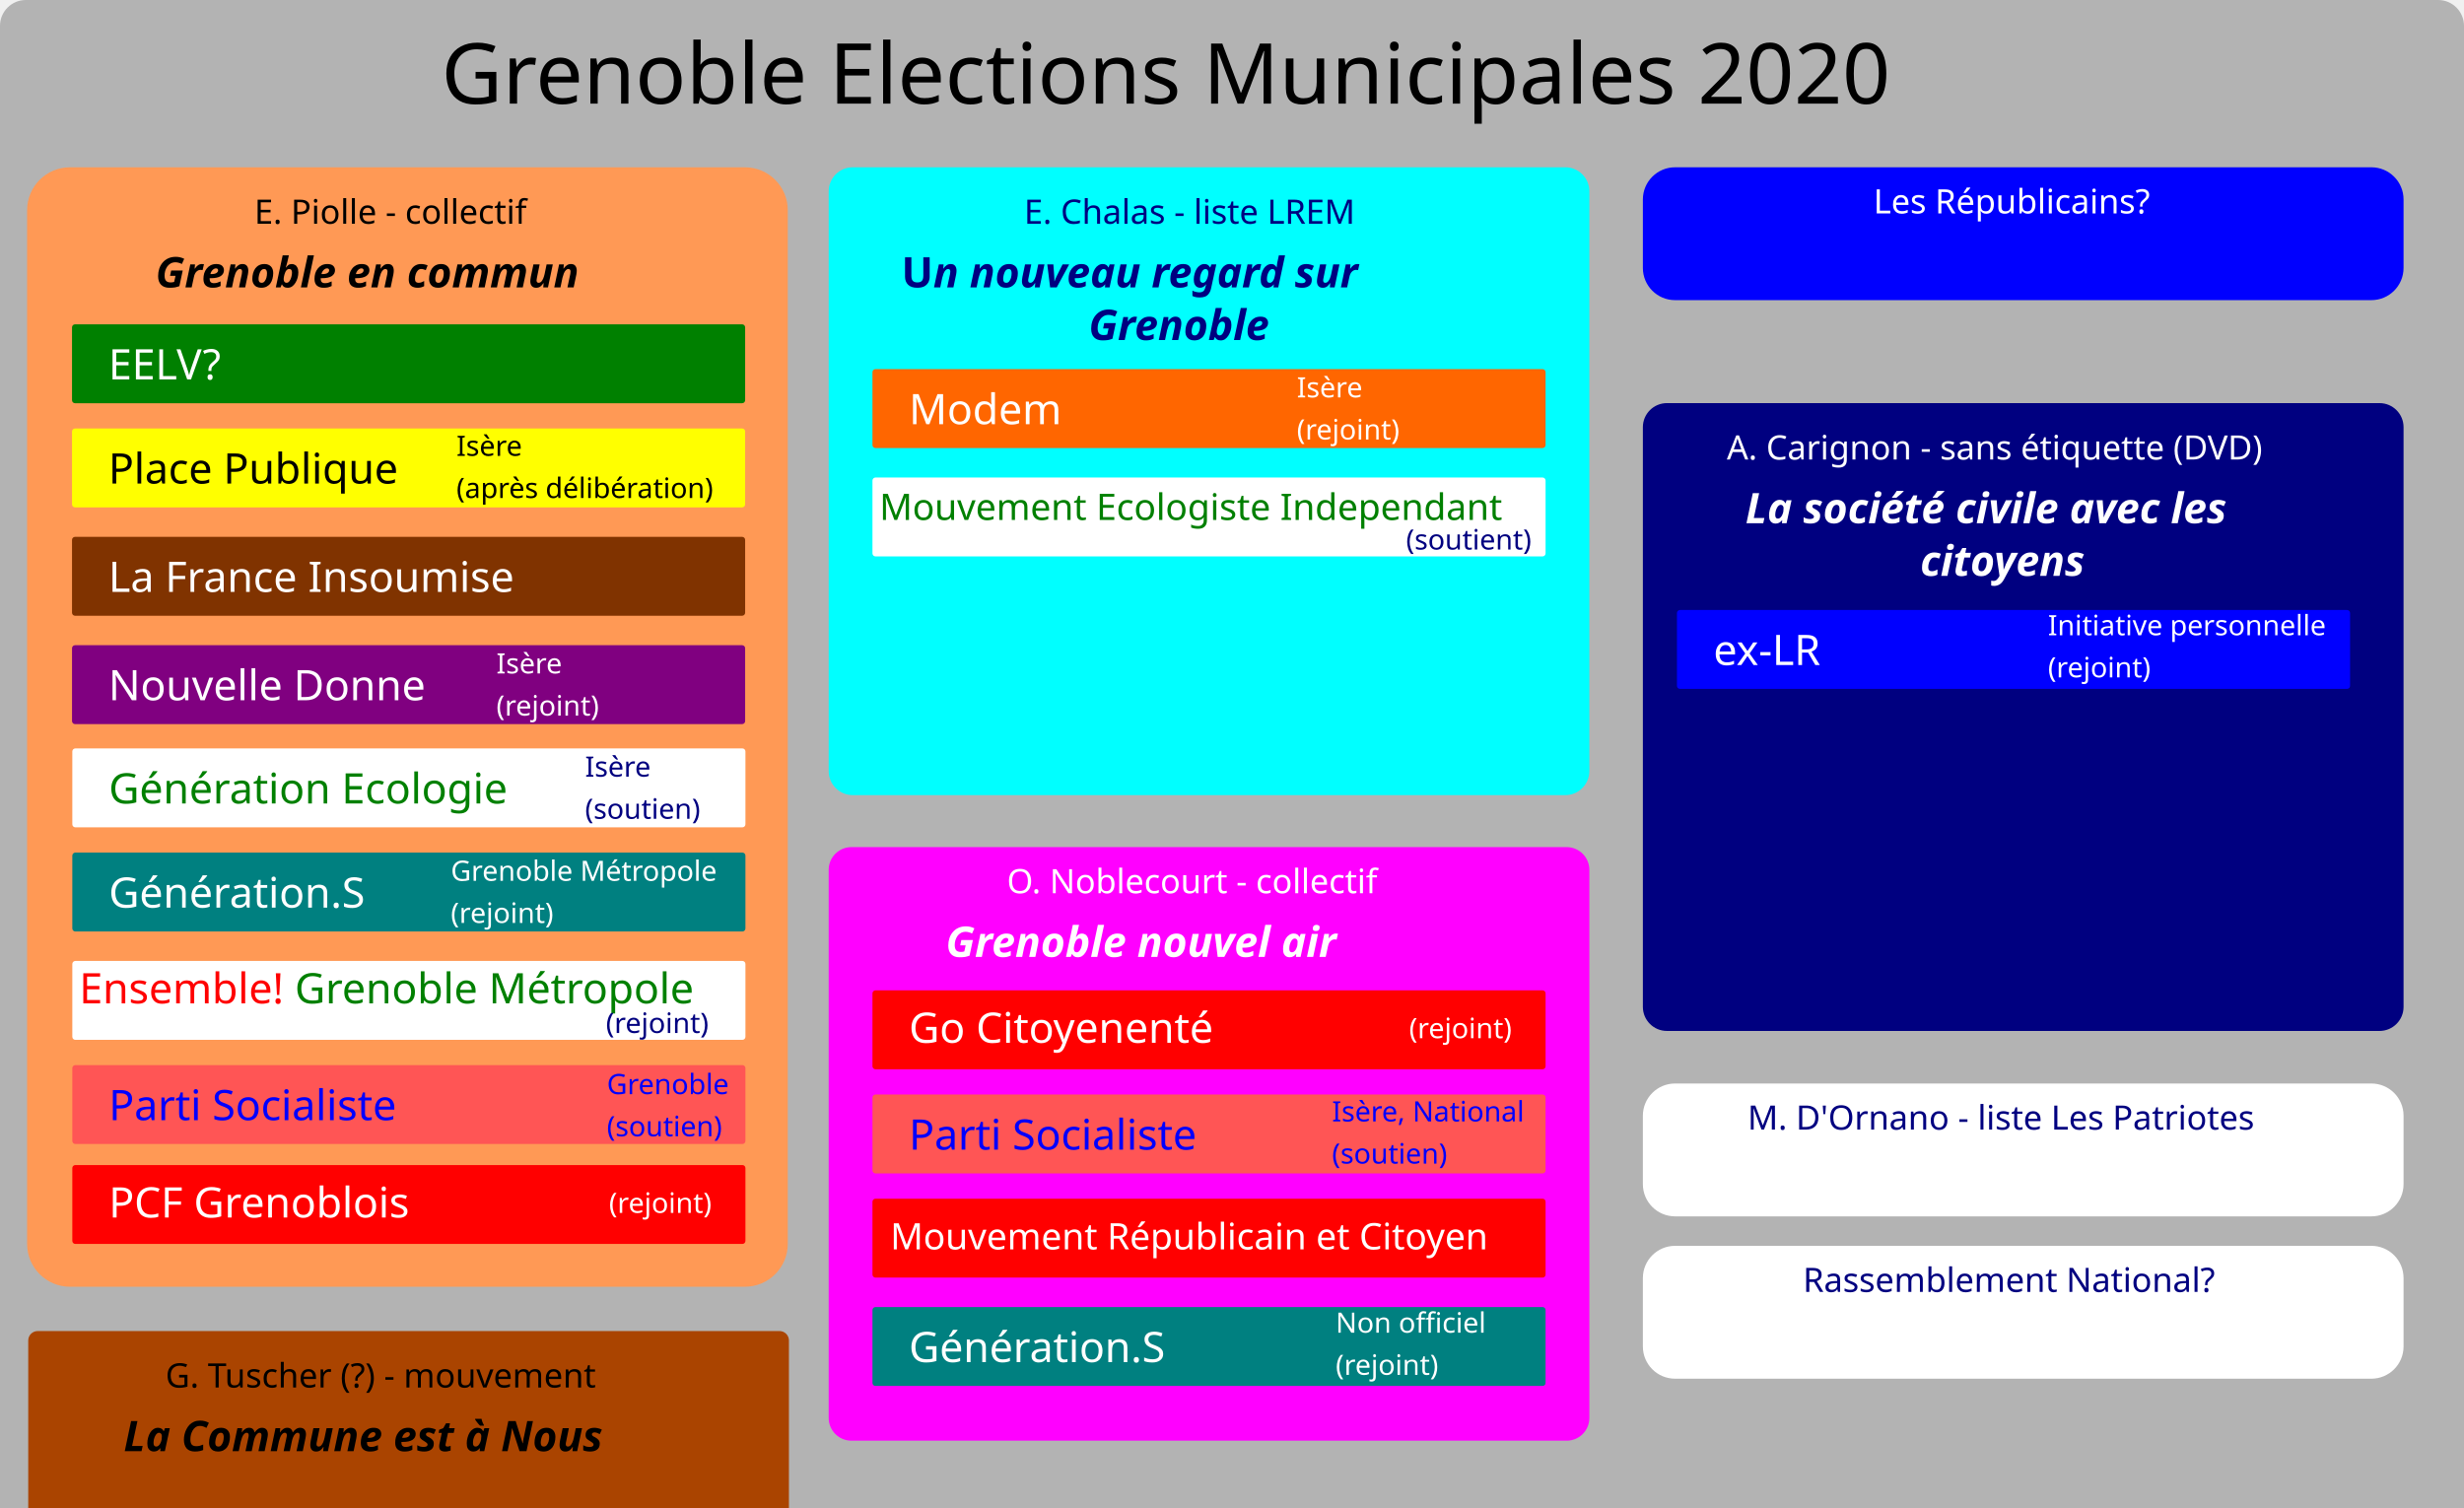
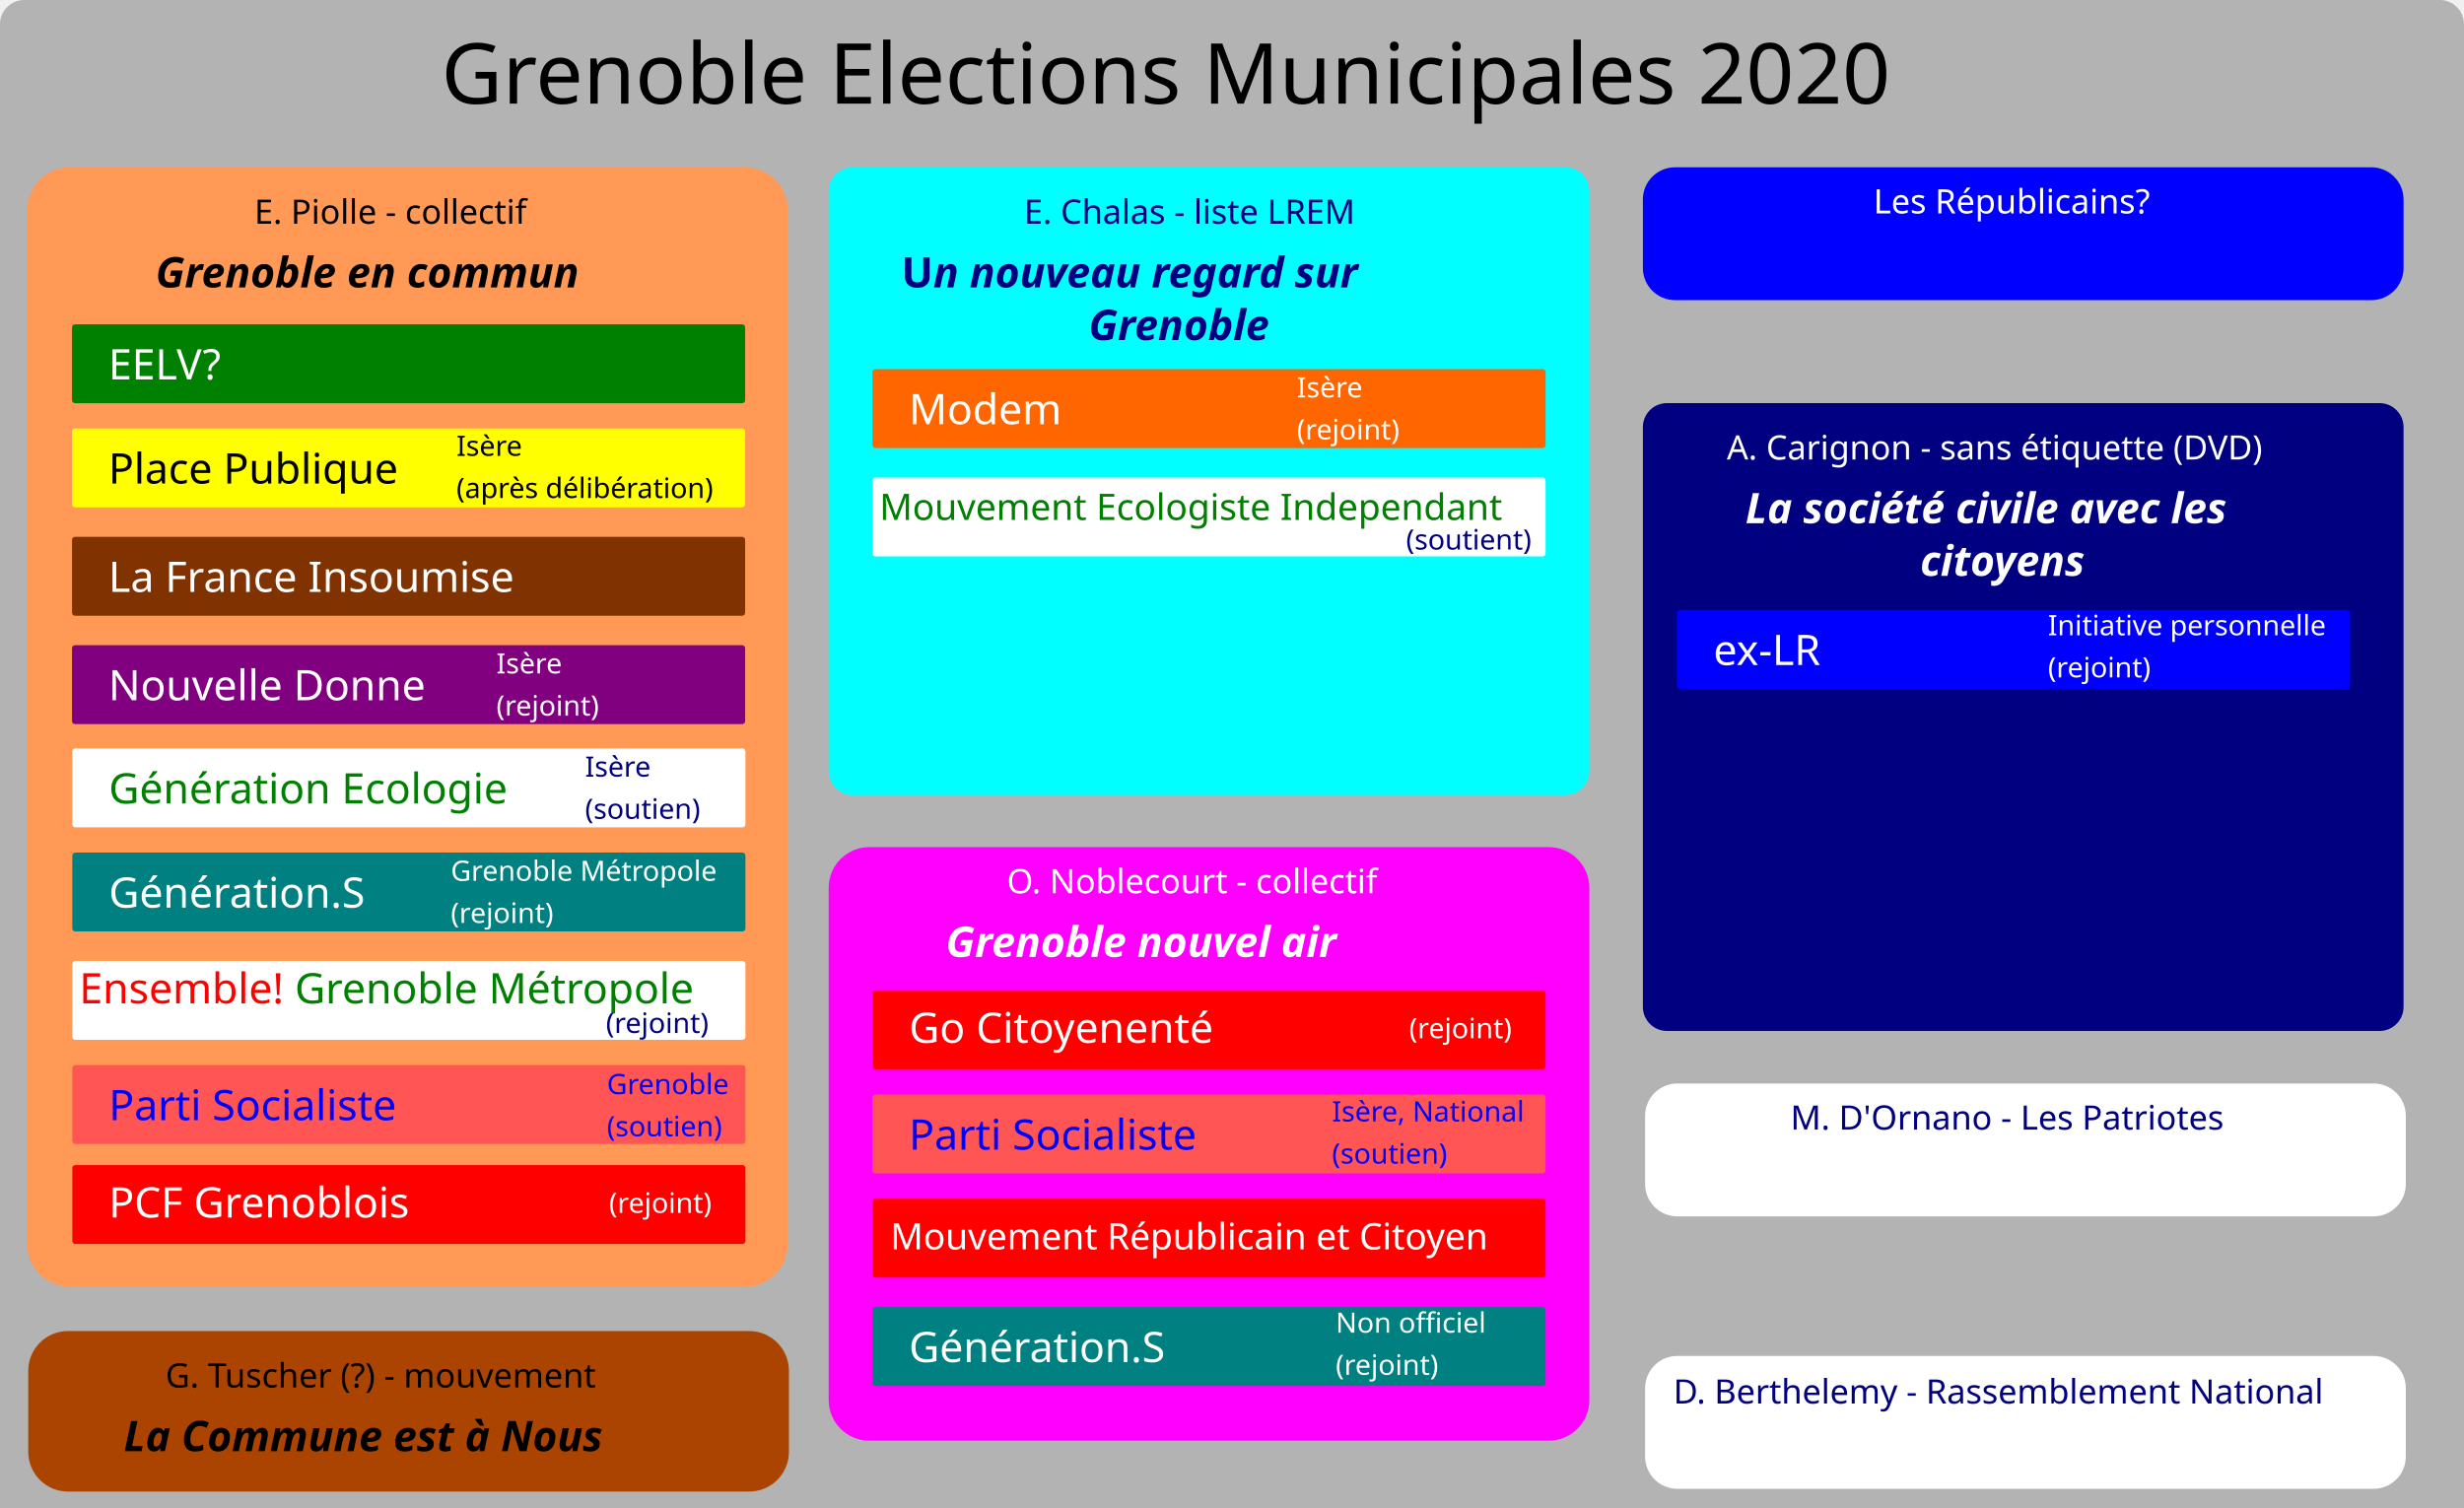
<svg xmlns="http://www.w3.org/2000/svg" width="309.641mm" height="189.4mm" viewBox="0 0 309.641 189.4" version="1.1" id="svg8">
  <defs id="defs2">
    <marker style="overflow:visible;" id="Arrow2Lend" refX="0.0" refY="0.0" orient="auto">
      <path transform="scale(1.1) rotate(180) translate(1,0)" d="M 8.719,4.034 L -2.207,0.016 L 8.719,-4.002 C 6.973,-1.63 6.983,1.616 8.719,4.034 z " style="fill-rule:evenodd;stroke-width:0.625;stroke-linejoin:round;stroke:#000000;stroke-opacity:1;fill:#000000;fill-opacity:1" id="path1338" />
    </marker>
    <marker style="overflow:visible" id="Arrow2Lstart" refX="0.0" refY="0.0" orient="auto">
      <path transform="scale(1.1) translate(1,0)" d="M 8.719,4.034 L -2.207,0.016 L 8.719,-4.002 C 6.973,-1.63 6.983,1.616 8.719,4.034 z " style="fill-rule:evenodd;stroke-width:0.625;stroke-linejoin:round;stroke:#000000;stroke-opacity:1;fill:#000000;fill-opacity:1" id="path1335" />
    </marker>
  </defs>
  <g transform="translate(-3.993841,-8.021178)" id="layer1">
-     <rect ry="3.248" y="8.021" x="3.994" height="207.213" width="309.641" id="rect1052" style="fill:#b3b3b3;stroke-width:0.274" />
+     <rect ry="3.05" y="8.021" x="3.994" height="194.561" width="309.641" id="rect1052" style="fill:#b3b3b3;stroke-width:0.266" />
    <text xml:space="preserve" style="font-style:normal;font-weight:normal;font-size:10.583px;line-height:1.25;font-family:sans-serif;fill:#000000;fill-opacity:1;stroke:none;stroke-width:0.265" x="59.446" y="21.039" id="text12">
      <tspan id="tspan10" x="59.446" y="21.039" style="stroke-width:0.265">Grenoble Elections Municipales 2020</tspan>
    </text>
    <rect style="fill:#ff9955;fill-rule:evenodd;stroke-width:0.239" id="rect14" width="95.592" height="140.675" x="7.399" y="29.043" ry="5.389" />
    <text xml:space="preserve" style="font-style:normal;font-weight:normal;font-size:5.292px;line-height:1.25;font-family:sans-serif;fill:#000000;fill-opacity:1;stroke:none;stroke-width:0.265" x="23.552" y="44.137" id="text18">
      <tspan id="tspan16" x="23.552" y="44.137" style="font-style:italic;font-variant:normal;font-weight:bold;font-stretch:normal;font-family:sans-serif;-inkscape-font-specification:'sans-serif Bold Italic';stroke-width:0.265">Grenoble en commun</tspan>
    </text>
    <text xml:space="preserve" style="font-style:normal;font-weight:normal;font-size:4.233px;line-height:1.25;font-family:sans-serif;fill:#000000;fill-opacity:1;stroke:none;stroke-width:0.265" x="35.961" y="36.133" id="text22">
      <tspan id="tspan20" x="35.961" y="36.133" style="stroke-width:0.265">E. Piolle - collectif</tspan>
    </text>
    <rect ry="3.022" y="29.043" x="108.131" height="78.897" width="95.592" id="rect14-2" style="fill:#00ffff;fill-rule:evenodd;stroke-width:0.179" />
    <text id="text18-9" y="44.137" x="155.584" style="font-style:normal;font-weight:normal;font-size:5.292px;line-height:1.25;font-family:sans-serif;text-align:center;text-anchor:middle;fill:#000080;fill-opacity:1;stroke:none;stroke-width:0.265" xml:space="preserve">
      <tspan style="font-style:normal;font-variant:normal;font-weight:bold;font-stretch:normal;font-family:sans-serif;-inkscape-font-specification:'sans-serif Bold';text-align:center;text-anchor:middle;fill:#000080;stroke-width:0.265" y="44.137" x="155.584" id="tspan16-8">U<tspan style="font-style:italic;font-variant:normal;font-weight:bold;font-stretch:normal;font-family:sans-serif;-inkscape-font-specification:'sans-serif Bold Italic';fill:#000080" id="tspan53">n nouveau regard sur</tspan>
      </tspan>
      <tspan style="font-style:italic;font-variant:normal;font-weight:bold;font-stretch:normal;font-family:sans-serif;-inkscape-font-specification:'sans-serif Bold Italic';text-align:center;text-anchor:middle;fill:#000080;stroke-width:0.265" y="50.751" x="155.584" id="tspan51">Grenoble</tspan>
    </text>
    <text id="text22-2" y="36.133" x="132.687" style="font-style:normal;font-weight:normal;font-size:4.233px;line-height:1.25;font-family:sans-serif;fill:#000080;fill-opacity:1;stroke:none;stroke-width:0.265" xml:space="preserve">
      <tspan style="fill:#000080;stroke-width:0.265" y="36.133" x="132.687" id="tspan20-0">E. Chalas - liste LREM</tspan>
    </text>
    <rect style="fill:#000080;fill-rule:evenodd;stroke-width:0.179" id="rect14-2-5" width="95.592" height="78.897" x="210.447" y="58.677" ry="3.022" />
    <text xml:space="preserve" style="font-style:normal;font-weight:normal;font-size:5.292px;line-height:1.25;font-family:sans-serif;text-align:center;text-anchor:middle;fill:#ffffff;fill-opacity:1;stroke:none;stroke-width:0.265" x="259.071" y="73.77" id="text18-9-8">
      <tspan id="tspan51-5" x="259.071" y="73.77" style="font-style:italic;font-variant:normal;font-weight:bold;font-stretch:normal;font-family:sans-serif;-inkscape-font-specification:'sans-serif Bold Italic';text-align:center;text-anchor:middle;fill:#ffffff;stroke-width:0.265">La société civile avec les </tspan>
      <tspan id="tspan93" x="259.071" y="80.385" style="font-style:italic;font-variant:normal;font-weight:bold;font-stretch:normal;font-family:sans-serif;-inkscape-font-specification:'sans-serif Bold Italic';text-align:center;text-anchor:middle;fill:#ffffff;stroke-width:0.265">citoyens</tspan>
    </text>
    <text xml:space="preserve" style="font-style:normal;font-weight:normal;font-size:4.233px;line-height:1.25;font-family:sans-serif;fill:#ffffff;fill-opacity:1;stroke:none;stroke-width:0.265" x="220.991" y="65.766" id="text22-2-1">
      <tspan id="tspan20-0-3" x="220.991" y="65.766" style="fill:#ffffff;stroke-width:0.265">A. Carignon - sans étiquette (DVD)</tspan>
    </text>
-     <rect style="fill:#ff00ff;fill-rule:evenodd;stroke-width:0.174" id="rect14-2-2" width="95.592" height="74.589" x="108.131" y="114.473" ry="2.857" />
+     <rect style="fill:#ff00ff;fill-rule:evenodd;stroke-width:0.174" id="rect14-2-2" width="95.592" height="74.589" x="108.131" y="114.473" ry="5.109" />
    <text xml:space="preserve" style="font-style:normal;font-weight:normal;font-size:5.292px;line-height:1.25;font-family:sans-serif;text-align:center;text-anchor:middle;fill:#ffffff;fill-opacity:1;stroke:none;stroke-width:0.265" x="155.65" y="128.27" id="text18-9-1">
      <tspan id="tspan51-1" x="155.65" y="128.27" style="font-style:italic;font-variant:normal;font-weight:bold;font-stretch:normal;font-family:sans-serif;-inkscape-font-specification:'sans-serif Bold Italic';text-align:center;text-anchor:middle;fill:#ffffff;stroke-width:0.265">Grenoble nouvel air<tspan style="font-style:normal;font-variant:normal;font-weight:bold;font-stretch:normal;font-family:sans-serif;-inkscape-font-specification:'sans-serif Bold';text-align:center;text-anchor:middle;fill:#ffffff;stroke-width:0.265" id="tspan128" />
      </tspan>
    </text>
    <text xml:space="preserve" style="font-style:normal;font-weight:normal;font-size:4.233px;line-height:1.25;font-family:sans-serif;fill:#ffffff;fill-opacity:1;stroke:none;stroke-width:0.265" x="130.525" y="120.266" id="text22-2-8">
      <tspan id="tspan20-0-7" x="130.525" y="120.266" style="fill:#ffffff;stroke-width:0.265">O. Noblecourt - collectif</tspan>
    </text>
    <rect ry="0.38" y="48.777" x="13.044" height="9.914" width="84.589" id="rect14-3" style="fill:#008000;fill-rule:evenodd;stroke-width:0.06" />
    <text xml:space="preserve" style="font-style:normal;font-weight:normal;font-size:5.292px;line-height:1.25;font-family:sans-serif;fill:#000000;fill-opacity:1;stroke:none;stroke-width:0.265" x="17.616" y="55.696" id="text125">
      <tspan id="tspan123" x="17.616" y="55.696" style="fill:#ffffff;stroke-width:0.265">EELV?</tspan>
    </text>
    <rect style="fill:#ffff00;fill-rule:evenodd;stroke-width:0.06" id="rect14-3-9" width="84.589" height="9.914" x="13.044" y="61.866" ry="0.38" />
    <text id="text125-1" y="68.785" x="17.616" style="font-style:normal;font-weight:normal;font-size:5.292px;line-height:1.25;font-family:sans-serif;fill:#000000;fill-opacity:1;stroke:none;stroke-width:0.265" xml:space="preserve">
      <tspan style="fill:#000000;stroke-width:0.265" y="68.785" x="17.616" id="tspan123-7">Place Publique</tspan>
    </text>
    <text xml:space="preserve" style="font-size:4.233px;line-height:1.25;font-family:sans-serif;stroke-width:0.265" x="61.357" y="65.307" id="text150">
      <tspan id="tspan148" x="61.357" y="65.307" style="font-size:3.528px;stroke-width:0.265">Isère</tspan>
      <tspan x="61.357" y="70.598" style="font-size:3.528px;stroke-width:0.265" id="tspan152">(après délibération)</tspan>
    </text>
    <rect ry="0.38" y="75.483" x="13.044" height="9.914" width="84.589" id="rect14-3-9-0" style="fill:#803300;fill-rule:evenodd;stroke-width:0.06" />
    <text xml:space="preserve" style="font-style:normal;font-weight:normal;font-size:5.292px;line-height:1.25;font-family:sans-serif;fill:#ffffff;fill-opacity:1;stroke:none;stroke-width:0.265" x="17.616" y="82.403" id="text125-1-9">
      <tspan id="tspan123-7-5" x="17.616" y="82.403" style="fill:#ffffff;stroke-width:0.265">La France Insoumise</tspan>
    </text>
    <rect style="fill:#800080;fill-rule:evenodd;stroke-width:0.06" id="rect14-3-9-0-0" width="84.589" height="9.914" x="13.044" y="89.101" ry="0.38" />
    <text id="text125-1-9-3" y="96.02" x="17.616" style="font-style:normal;font-weight:normal;font-size:5.292px;line-height:1.25;font-family:sans-serif;fill:#ffffff;fill-opacity:1;stroke:none;stroke-width:0.265" xml:space="preserve">
      <tspan style="fill:#ffffff;stroke-width:0.265" y="96.02" x="17.616" id="tspan123-7-5-9">Nouvelle Donne</tspan>
    </text>
    <text id="text150-3" y="92.65" x="66.366" style="font-size:4.233px;line-height:1.25;font-family:sans-serif;fill:#ffffff;stroke-width:0.265" xml:space="preserve">
      <tspan style="font-size:3.528px;fill:#ffffff;stroke-width:0.265" y="92.65" x="66.366" id="tspan148-7">Isère</tspan>
      <tspan id="tspan152-8" style="font-size:3.528px;fill:#ffffff;stroke-width:0.265" y="97.942" x="66.366">(rejoint)</tspan>
    </text>
    <rect ry="0.38" y="102.071" x="13.081" height="9.914" width="84.589" id="rect14-3-9-0-0-4" style="fill:#ffffff;fill-rule:evenodd;stroke-width:0.06" />
    <text xml:space="preserve" style="font-style:normal;font-weight:normal;font-size:5.292px;line-height:1.25;font-family:sans-serif;fill:#008000;fill-opacity:1;stroke:none;stroke-width:0.265" x="17.653" y="108.99" id="text125-1-9-3-9">
      <tspan id="tspan123-7-5-9-1" x="17.653" y="108.99" style="fill:#008000;stroke-width:0.265">Génération Ecologie</tspan>
    </text>
    <text xml:space="preserve" style="font-size:4.233px;line-height:1.25;font-family:sans-serif;fill:#000080;stroke-width:0.265" x="77.515" y="105.62" id="text150-3-7">
      <tspan id="tspan148-7-5" x="77.515" y="105.62" style="font-size:3.528px;fill:#000080;stroke-width:0.265">Isère</tspan>
      <tspan x="77.515" y="110.911" style="font-size:3.528px;fill:#000080;stroke-width:0.265" id="tspan152-8-5">(soutien)</tspan>
    </text>
    <rect ry="0.38" y="54.409" x="113.632" height="9.914" width="84.589" id="rect14-3-9-0-0-45" style="fill:#ff6600;fill-rule:evenodd;stroke-width:0.06" />
    <text xml:space="preserve" style="font-style:normal;font-weight:normal;font-size:5.292px;line-height:1.25;font-family:sans-serif;fill:#ffffff;fill-opacity:1;stroke:none;stroke-width:0.265" x="118.21" y="61.328" id="text125-1-9-3-8">
      <tspan id="tspan123-7-5-9-6" x="118.21" y="61.328" style="fill:#ffffff;stroke-width:0.265">Modem</tspan>
    </text>
    <text xml:space="preserve" style="font-size:4.233px;line-height:1.25;font-family:sans-serif;fill:#ffffff;stroke-width:0.265" x="166.96" y="57.958" id="text150-3-2">
      <tspan id="tspan148-7-51" x="166.96" y="57.958" style="font-size:3.528px;fill:#ffffff;stroke-width:0.265">Isère</tspan>
      <tspan x="166.96" y="63.25" style="font-size:3.528px;fill:#ffffff;stroke-width:0.265" id="tspan152-8-3">(rejoint)</tspan>
    </text>
    <rect style="fill:#ff0000;fill-rule:evenodd;stroke-width:0.06" id="rect14-3-9-0-0-45-9" width="84.589" height="9.914" x="113.632" y="132.474" ry="0.38" />
    <text id="text125-1-9-3-8-3" y="139.064" x="118.21" style="font-style:normal;font-weight:normal;font-size:5.292px;line-height:1.25;font-family:sans-serif;fill:#ffffff;fill-opacity:1;stroke:none;stroke-width:0.265" xml:space="preserve">
      <tspan style="fill:#ffffff;stroke-width:0.265" y="139.064" x="118.21" id="tspan123-7-5-9-6-4">Go Citoyenenté</tspan>
    </text>
    <text id="text150-3-2-1" y="138.484" x="181.07" style="font-size:4.233px;line-height:1.25;font-family:sans-serif;fill:#ffffff;stroke-width:0.265" xml:space="preserve">
      <tspan id="tspan152-8-3-5" style="font-size:3.528px;fill:#ffffff;stroke-width:0.265" y="138.484" x="181.07">(rejoint)</tspan>
    </text>
-     <rect ry="4.045" y="144.178" x="210.447" height="16.695" width="95.592" id="rect14-2-2-5" style="fill:#ffffff;fill-rule:evenodd;stroke-width:0.082" />
-     <text id="text22-2-8-0" y="149.97" x="223.604" style="font-style:normal;font-weight:normal;font-size:4.233px;line-height:1.25;font-family:sans-serif;fill:#000080;fill-opacity:1;stroke:none;stroke-width:0.265" xml:space="preserve">
-       <tspan style="fill:#000080;stroke-width:0.265" y="149.97" x="223.604" id="tspan20-0-7-6">M. D'Ornano - liste Les Patriotes</tspan>
+     <rect ry="4.045" y="144.178" x="210.728" height="16.695" width="95.592" id="rect14-2-2-5" style="fill:#ffffff;fill-rule:evenodd;stroke-width:0.082" />
+     <text id="text22-2-8-0" y="149.97" x="228.995" style="font-style:normal;font-weight:normal;font-size:4.233px;line-height:1.25;font-family:sans-serif;fill:#000080;fill-opacity:1;stroke:none;stroke-width:0.265" xml:space="preserve">
+       <tspan style="fill:#000080;stroke-width:0.265" y="149.97" x="228.995" id="tspan20-0-7-6">M. D'Ornano - Les Patriotes</tspan>
    </text>
    <rect ry="0.38" y="115.16" x="13.081" height="9.914" width="84.589" id="rect14-3-9-0-0-7" style="fill:#008080;fill-rule:evenodd;stroke-width:0.06" />
    <text xml:space="preserve" style="font-style:normal;font-weight:normal;font-size:5.292px;line-height:1.25;font-family:sans-serif;fill:#ffffff;fill-opacity:1;stroke:none;stroke-width:0.265" x="17.653" y="122.079" id="text125-1-9-3-7">
      <tspan id="tspan123-7-5-9-9" x="17.653" y="122.079" style="fill:#ffffff;stroke-width:0.265">Génération.S</tspan>
    </text>
    <text xml:space="preserve" style="font-size:4.233px;line-height:1.25;font-family:sans-serif;fill:#ffffff;stroke-width:0.265" x="60.639" y="118.708" id="text150-3-5">
      <tspan id="tspan148-7-3" x="60.639" y="118.708" style="font-size:3.528px;fill:#ffffff;stroke-width:0.265">Grenoble Métropole</tspan>
      <tspan x="60.639" y="124" style="font-size:3.528px;fill:#ffffff;stroke-width:0.265" id="tspan152-8-33">(rejoint)</tspan>
    </text>
    <rect style="fill:#ffffff;fill-rule:evenodd;stroke-width:0.06" id="rect14-3-9-0-0-4-3" width="84.589" height="9.914" x="13.081" y="128.777" ry="0.38" />
    <text id="text125-1-9-3-9-5" y="134.109" x="13.948" style="font-style:normal;font-weight:normal;font-size:5.292px;line-height:1.25;font-family:sans-serif;fill:#ff0000;fill-opacity:1;stroke:none;stroke-width:0.265" xml:space="preserve">
      <tspan style="fill:#ff0000;stroke-width:0.265" y="134.109" x="13.948" id="tspan123-7-5-9-1-0">Ensemble! <tspan id="tspan1154" style="fill:#008000">Grenoble Métropole</tspan>
      </tspan>
    </text>
    <text id="text150-3-7-2" y="137.827" x="80.135" style="font-size:4.233px;line-height:1.25;font-family:sans-serif;fill:#000080;stroke-width:0.265" xml:space="preserve">
      <tspan id="tspan152-8-5-2" style="font-size:3.528px;fill:#000080;stroke-width:0.265" y="137.827" x="80.135">(rejoint)</tspan>
    </text>
    <rect style="fill:#0000ff;fill-rule:evenodd;stroke-width:0.082" id="rect14-2-2-5-8" width="95.592" height="16.695" x="210.447" y="29.043" ry="4.045" />
    <text xml:space="preserve" style="font-style:normal;font-weight:normal;font-size:4.233px;line-height:1.25;font-family:sans-serif;fill:#ffffff;fill-opacity:1;stroke:none;stroke-width:0.265" x="239.431" y="34.836" id="text22-2-8-0-4">
      <tspan id="tspan20-0-7-6-5" x="239.431" y="34.836" style="fill:#ffffff;stroke-width:0.265">Les Républicains?</tspan>
    </text>
-     <rect style="fill:#ffffff;fill-rule:evenodd;stroke-width:0.082" id="rect14-2-2-5-6" width="95.592" height="16.695" x="210.447" y="164.577" ry="4.045" />
-     <text xml:space="preserve" style="font-style:normal;font-weight:normal;font-size:4.233px;line-height:1.25;font-family:sans-serif;fill:#000080;fill-opacity:1;stroke:none;stroke-width:0.265" x="230.568" y="170.369" id="text22-2-8-0-0">
-       <tspan id="tspan20-0-7-6-3" x="230.568" y="170.369" style="fill:#000080;stroke-width:0.265">Rassemblement National?</tspan>
-     </text>
+     <rect style="fill:#ffffff;fill-rule:evenodd;stroke-width:0.082" id="rect14-2-2-5-6" width="95.592" height="16.695" x="210.728" y="178.414" ry="4.045" />
    <rect ry="0.38" y="145.563" x="113.632" height="9.914" width="84.589" id="rect14-3-9-0-0-45-9-9" style="fill:#ff5555;fill-rule:evenodd;stroke-width:0.06;fill-opacity:1" />
    <text xml:space="preserve" style="font-style:normal;font-weight:normal;font-size:5.292px;line-height:1.25;font-family:sans-serif;fill:#0000ff;fill-opacity:1;stroke:none;stroke-width:0.265" x="118.21" y="152.49" id="text125-1-9-3-8-3-0">
      <tspan id="tspan123-7-5-9-6-4-7" x="118.21" y="152.49" style="fill:#0000ff;stroke-width:0.265">Parti Socialiste</tspan>
    </text>
    <text xml:space="preserve" style="font-size:4.233px;line-height:1.25;font-family:sans-serif;fill:#0000ff;stroke-width:0.265" x="171.377" y="148.948" id="text150-3-2-1-1">
      <tspan x="171.377" y="148.948" style="font-size:3.528px;fill:#0000ff;stroke-width:0.265" id="tspan152-8-3-5-6">Isère, National</tspan>
      <tspan id="tspan1267" x="171.377" y="154.24" style="font-size:3.528px;fill:#0000ff;stroke-width:0.265">(soutien)</tspan>
    </text>
    <rect style="fill:#ff5555;fill-rule:evenodd;stroke-width:0.06" id="rect14-3-9-0-0-45-9-9-2" width="84.589" height="9.914" x="13.081" y="141.866" ry="0.38" />
    <text id="text125-1-9-3-8-3-0-8" y="148.785" x="17.659" style="font-style:normal;font-weight:normal;font-size:5.292px;line-height:1.25;font-family:sans-serif;fill:#0000ff;fill-opacity:1;stroke:none;stroke-width:0.265" xml:space="preserve">
      <tspan style="fill:#0000ff;stroke-width:0.265" y="148.785" x="17.659" id="tspan123-7-5-9-6-4-7-2">Parti Socialiste</tspan>
    </text>
    <text id="text150-3-2-1-1-4" y="145.518" x="80.257" style="font-size:4.233px;line-height:1.25;font-family:sans-serif;fill:#0000ff;stroke-width:0.265" xml:space="preserve">
      <tspan id="tspan152-8-3-5-6-8" style="font-size:3.528px;fill:#0000ff;stroke-width:0.265" y="145.518" x="80.257">Grenoble</tspan>
      <tspan style="font-size:3.528px;fill:#0000ff;stroke-width:0.265" y="150.81" x="80.257" id="tspan1267-3">(soutien)</tspan>
    </text>
    <rect ry="0.38" y="158.652" x="113.632" height="9.914" width="84.589" id="rect14-3-9-0-0-45-9-3" style="fill:#ff0000;fill-rule:evenodd;stroke-width:0.06" />
    <text xml:space="preserve" style="font-style:normal;font-weight:normal;font-size:4.586px;line-height:1.25;font-family:sans-serif;fill:#ffffff;fill-opacity:1;stroke:none;stroke-width:0.265" x="115.862" y="165.024" id="text125-1-9-3-8-3-9">
      <tspan id="tspan123-7-5-9-6-4-9" x="115.862" y="165.024" style="fill:#ffffff;stroke-width:0.265">Mouvement Républicain et Citoyen</tspan>
    </text>
    <rect style="fill:#008080;fill-rule:evenodd;stroke-width:0.06" id="rect14-3-9-0-0-7-6" width="84.589" height="9.914" x="113.632" y="172.269" ry="0.38" />
    <text id="text125-1-9-3-7-5" y="179.189" x="118.204" style="font-style:normal;font-weight:normal;font-size:5.292px;line-height:1.25;font-family:sans-serif;fill:#ffffff;fill-opacity:1;stroke:none;stroke-width:0.265" xml:space="preserve">
      <tspan style="fill:#ffffff;stroke-width:0.265" y="179.189" x="118.204" id="tspan123-7-5-9-9-9">Génération.S</tspan>
    </text>
    <text id="text150-3-5-5" y="175.495" x="171.838" style="font-size:4.233px;line-height:1.25;font-family:sans-serif;fill:#ffffff;stroke-width:0.265" xml:space="preserve">
      <tspan style="font-size:3.528px;fill:#ffffff;stroke-width:0.265" y="175.495" x="171.838" id="tspan148-7-3-4">Non officiel</tspan>
      <tspan id="tspan152-8-33-9" style="font-size:3.528px;fill:#ffffff;stroke-width:0.265" y="180.787" x="171.838">(rejoint)</tspan>
    </text>
    <rect ry="0.38" y="154.425" x="13.081" height="9.914" width="84.589" id="rect14-3-9-0-0-45-9-37" style="fill:#ff0000;fill-rule:evenodd;stroke-width:0.06" />
    <text xml:space="preserve" style="font-style:normal;font-weight:normal;font-size:5.292px;line-height:1.25;font-family:sans-serif;fill:#ffffff;fill-opacity:1;stroke:none;stroke-width:0.265" x="17.659" y="161.015" id="text125-1-9-3-8-3-90">
      <tspan id="tspan123-7-5-9-6-4-2" x="17.659" y="161.015" style="fill:#ffffff;stroke-width:0.265">PCF Grenoblois</tspan>
    </text>
    <text xml:space="preserve" style="font-size:4.233px;line-height:1.25;font-family:sans-serif;fill:#ffffff;stroke-width:0.265" x="80.519" y="160.435" id="text150-3-2-1-3">
      <tspan x="80.519" y="160.435" style="font-size:3.528px;fill:#ffffff;stroke-width:0.265" id="tspan152-8-3-5-9">(rejoint)</tspan>
    </text>
    <rect style="fill:#0000ff;fill-rule:evenodd;stroke-width:0.06" id="rect14-3-9-0-0-45-97" width="84.589" height="9.914" x="214.73" y="84.675" ry="0.38" />
    <text id="text125-1-9-3-8-0" y="91.595" x="219.308" style="font-style:normal;font-weight:normal;font-size:5.292px;line-height:1.25;font-family:sans-serif;fill:#ffffff;fill-opacity:1;stroke:none;stroke-width:0.265" xml:space="preserve">
      <tspan style="fill:#ffffff;stroke-width:0.265" y="91.595" x="219.308" id="tspan123-7-5-9-6-3">ex-LR</tspan>
    </text>
    <text id="text150-3-2-9" y="87.851" x="261.351" style="font-size:4.233px;line-height:1.25;font-family:sans-serif;fill:#ffffff;stroke-width:0.265" xml:space="preserve">
      <tspan style="font-size:3.528px;fill:#ffffff;stroke-width:0.265" y="87.851" x="261.351" id="tspan148-7-51-8">Initiative personnelle</tspan>
      <tspan id="tspan152-8-3-6" style="font-size:3.528px;fill:#ffffff;stroke-width:0.265" y="93.143" x="261.351">(rejoint)</tspan>
    </text>
    <rect ry="0.38" y="68.027" x="113.632" height="9.914" width="84.589" id="rect14-3-9-0-0-4-3-3" style="fill:#ffffff;fill-rule:evenodd;stroke-width:0.06" />
    <text xml:space="preserve" style="font-style:normal;font-weight:normal;font-size:4.586px;line-height:1.25;font-family:sans-serif;fill:#ff0000;fill-opacity:1;stroke:none;stroke-width:0.265" x="114.5" y="73.359" id="text125-1-9-3-9-5-6">
      <tspan id="tspan123-7-5-9-1-0-5" x="114.5" y="73.359" style="fill:#008000;stroke-width:0.265">Mouvement Ecologiste Independant</tspan>
    </text>
    <text xml:space="preserve" style="font-size:4.233px;line-height:1.25;font-family:sans-serif;fill:#000080;stroke-width:0.265" x="180.686" y="77.077" id="text150-3-7-2-8">
      <tspan x="180.686" y="77.077" style="font-size:3.528px;fill:#000080;stroke-width:0.265" id="tspan152-8-5-2-1">(soutient)</tspan>
    </text>
-     <rect ry="1.184" y="175.285" x="7.543" height="30.913" width="95.592" id="rect14-38" style="fill:#aa4400;fill-rule:evenodd;stroke-width:0.112" />
+     <rect ry="4.995" y="175.285" x="7.543" height="20.172" width="95.592" id="rect14-38" style="fill:#aa4400;fill-rule:evenodd;stroke-width:0.09" />
    <text id="text18-4" y="190.378" x="19.533" style="font-style:normal;font-weight:normal;font-size:5.292px;line-height:1.25;font-family:sans-serif;fill:#000000;fill-opacity:1;stroke:none;stroke-width:0.265" xml:space="preserve">
      <tspan style="font-style:italic;font-variant:normal;font-weight:bold;font-stretch:normal;font-family:sans-serif;-inkscape-font-specification:'sans-serif Bold Italic';stroke-width:0.265" y="190.378" x="19.533" id="tspan16-0">La Commune est à Nous</tspan>
    </text>
    <text id="text22-0" y="182.374" x="24.784" style="font-style:normal;font-weight:normal;font-size:4.233px;line-height:1.25;font-family:sans-serif;fill:#000000;fill-opacity:1;stroke:none;stroke-width:0.265" xml:space="preserve">
      <tspan style="stroke-width:0.265" y="182.374" x="24.784" id="tspan20-9">G. Tuscher (?) - mouvement</tspan>
    </text>
+     <text xml:space="preserve" style="font-style:normal;font-weight:normal;font-size:4.233px;line-height:1.25;font-family:sans-serif;fill:#000080;fill-opacity:1;stroke:none;stroke-width:0.265" x="214.278" y="184.391" id="text22-2-8-0-7">
+       <tspan id="tspan20-0-7-6-6" x="214.278" y="184.391" style="fill:#000080;stroke-width:0.265">D. Berthelemy - Rassemblement National</tspan>
+     </text>
  </g>
</svg>
